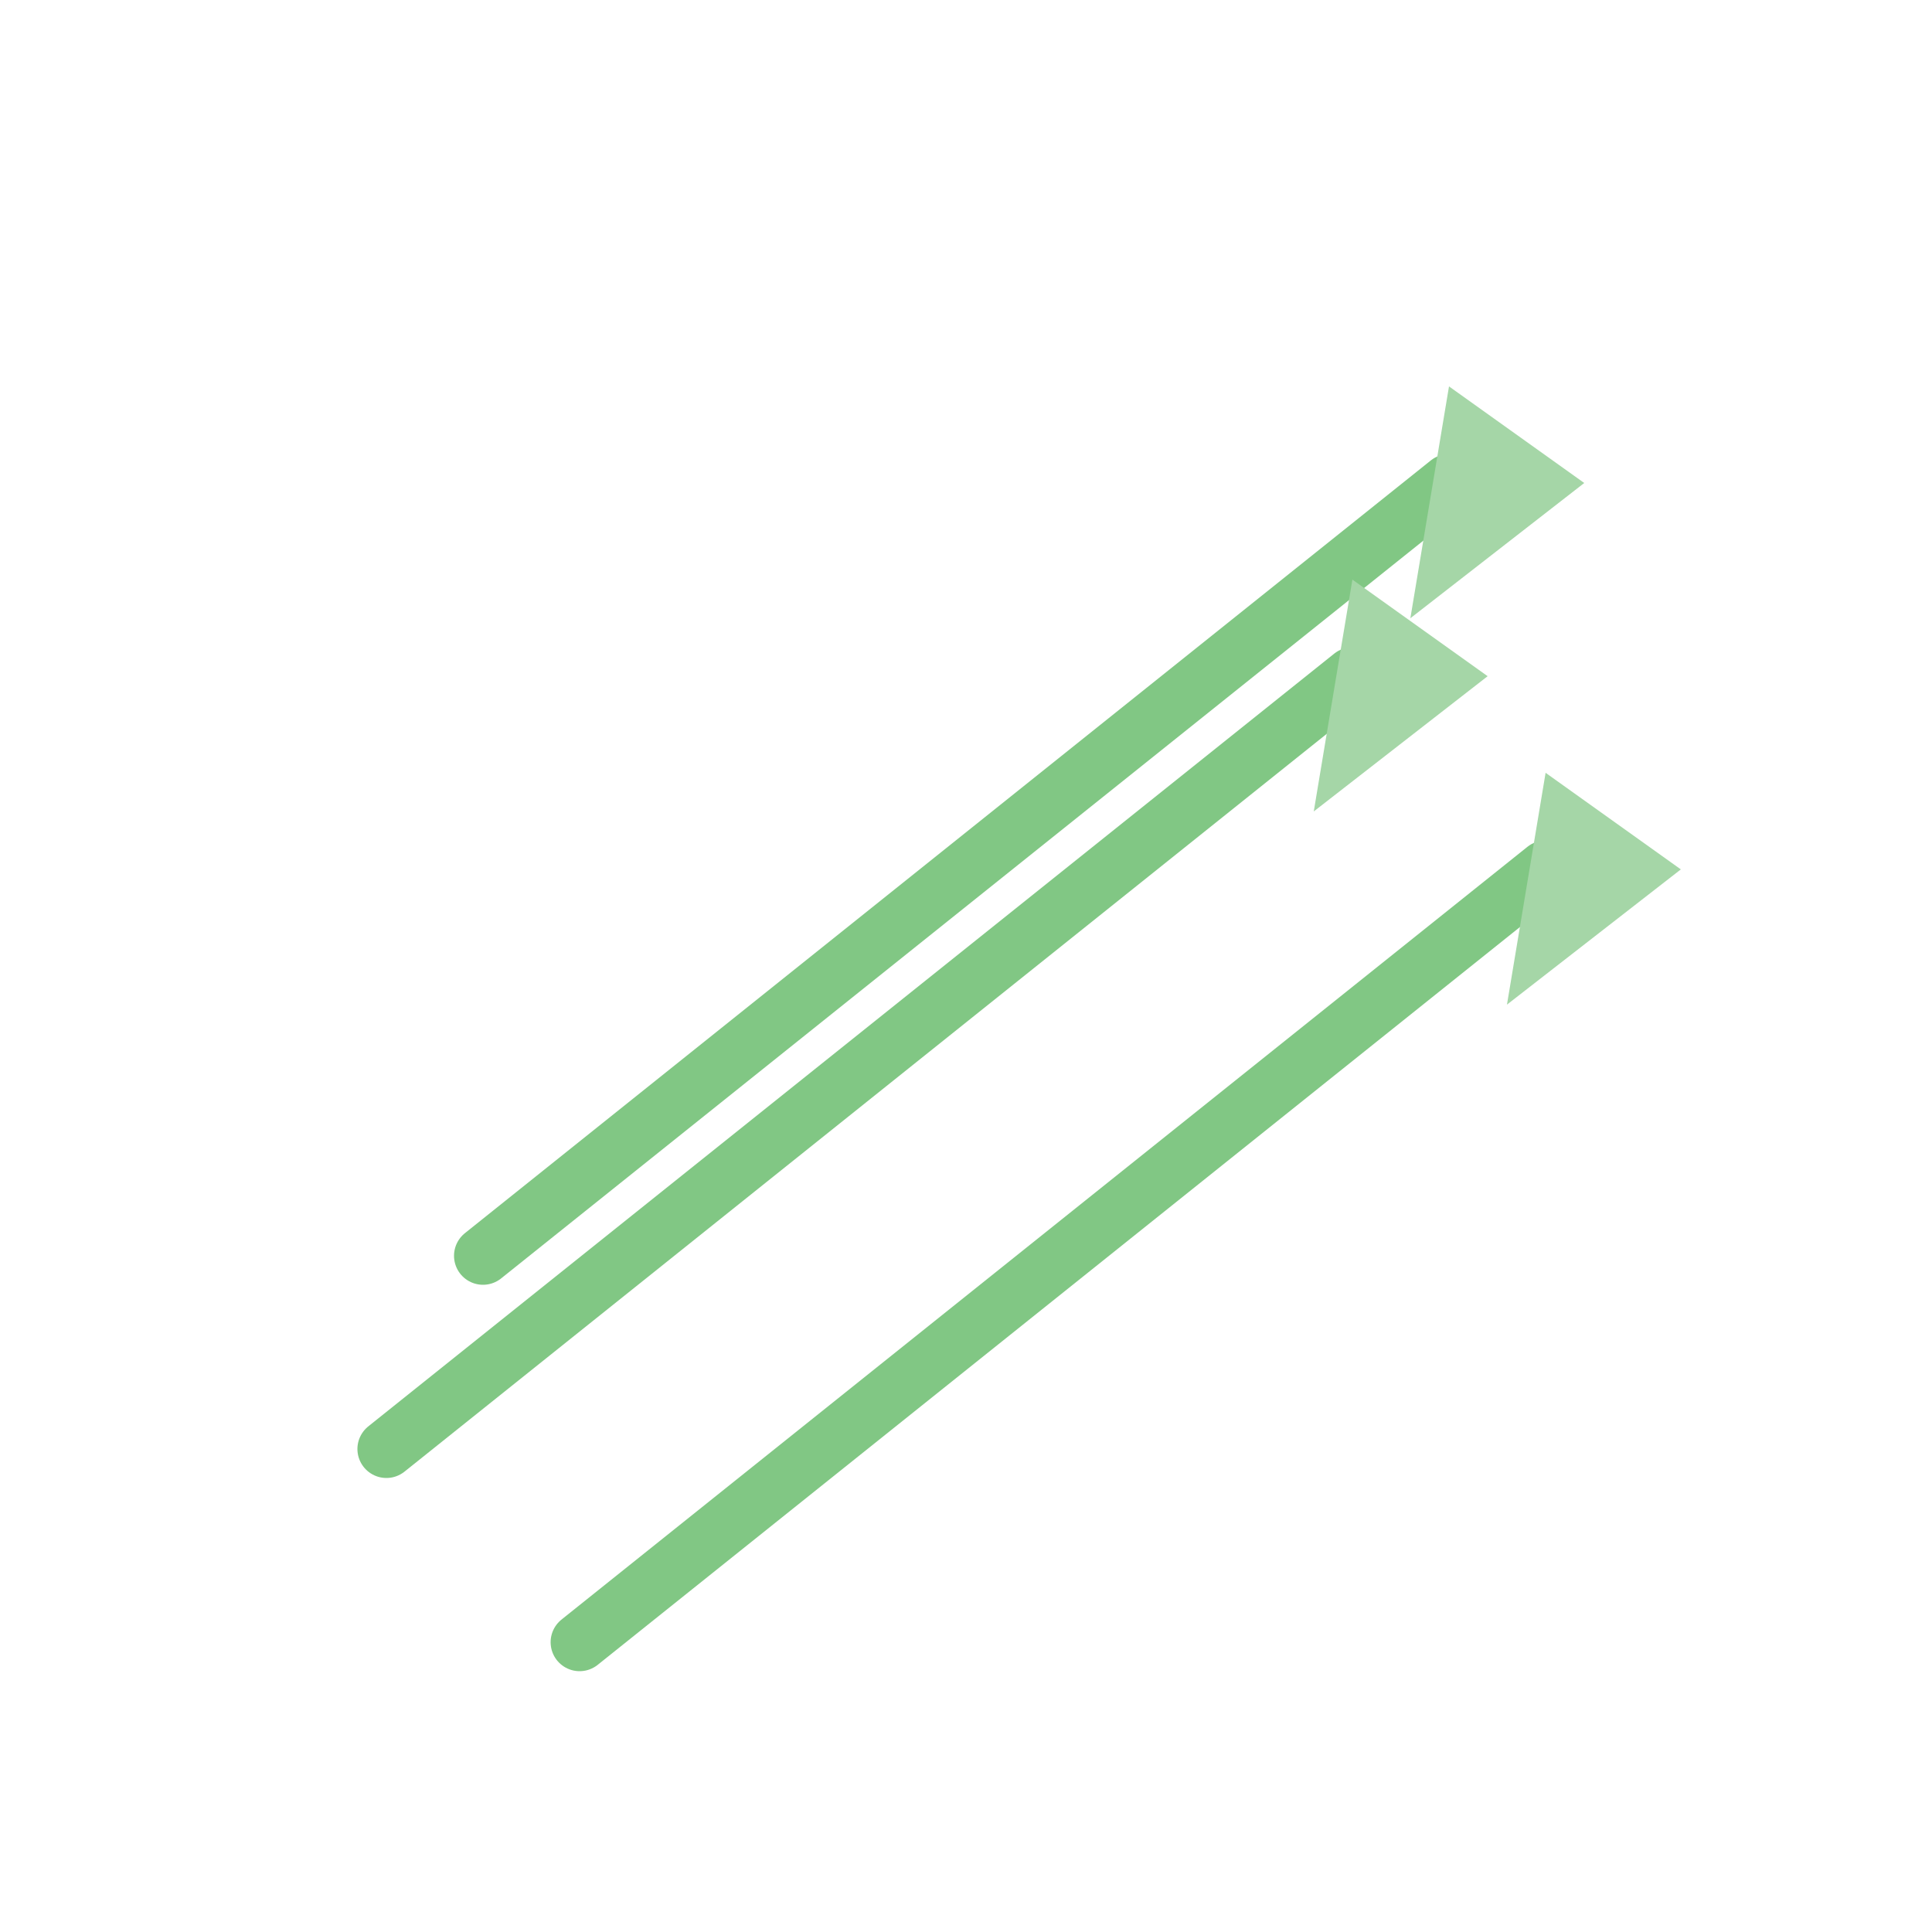
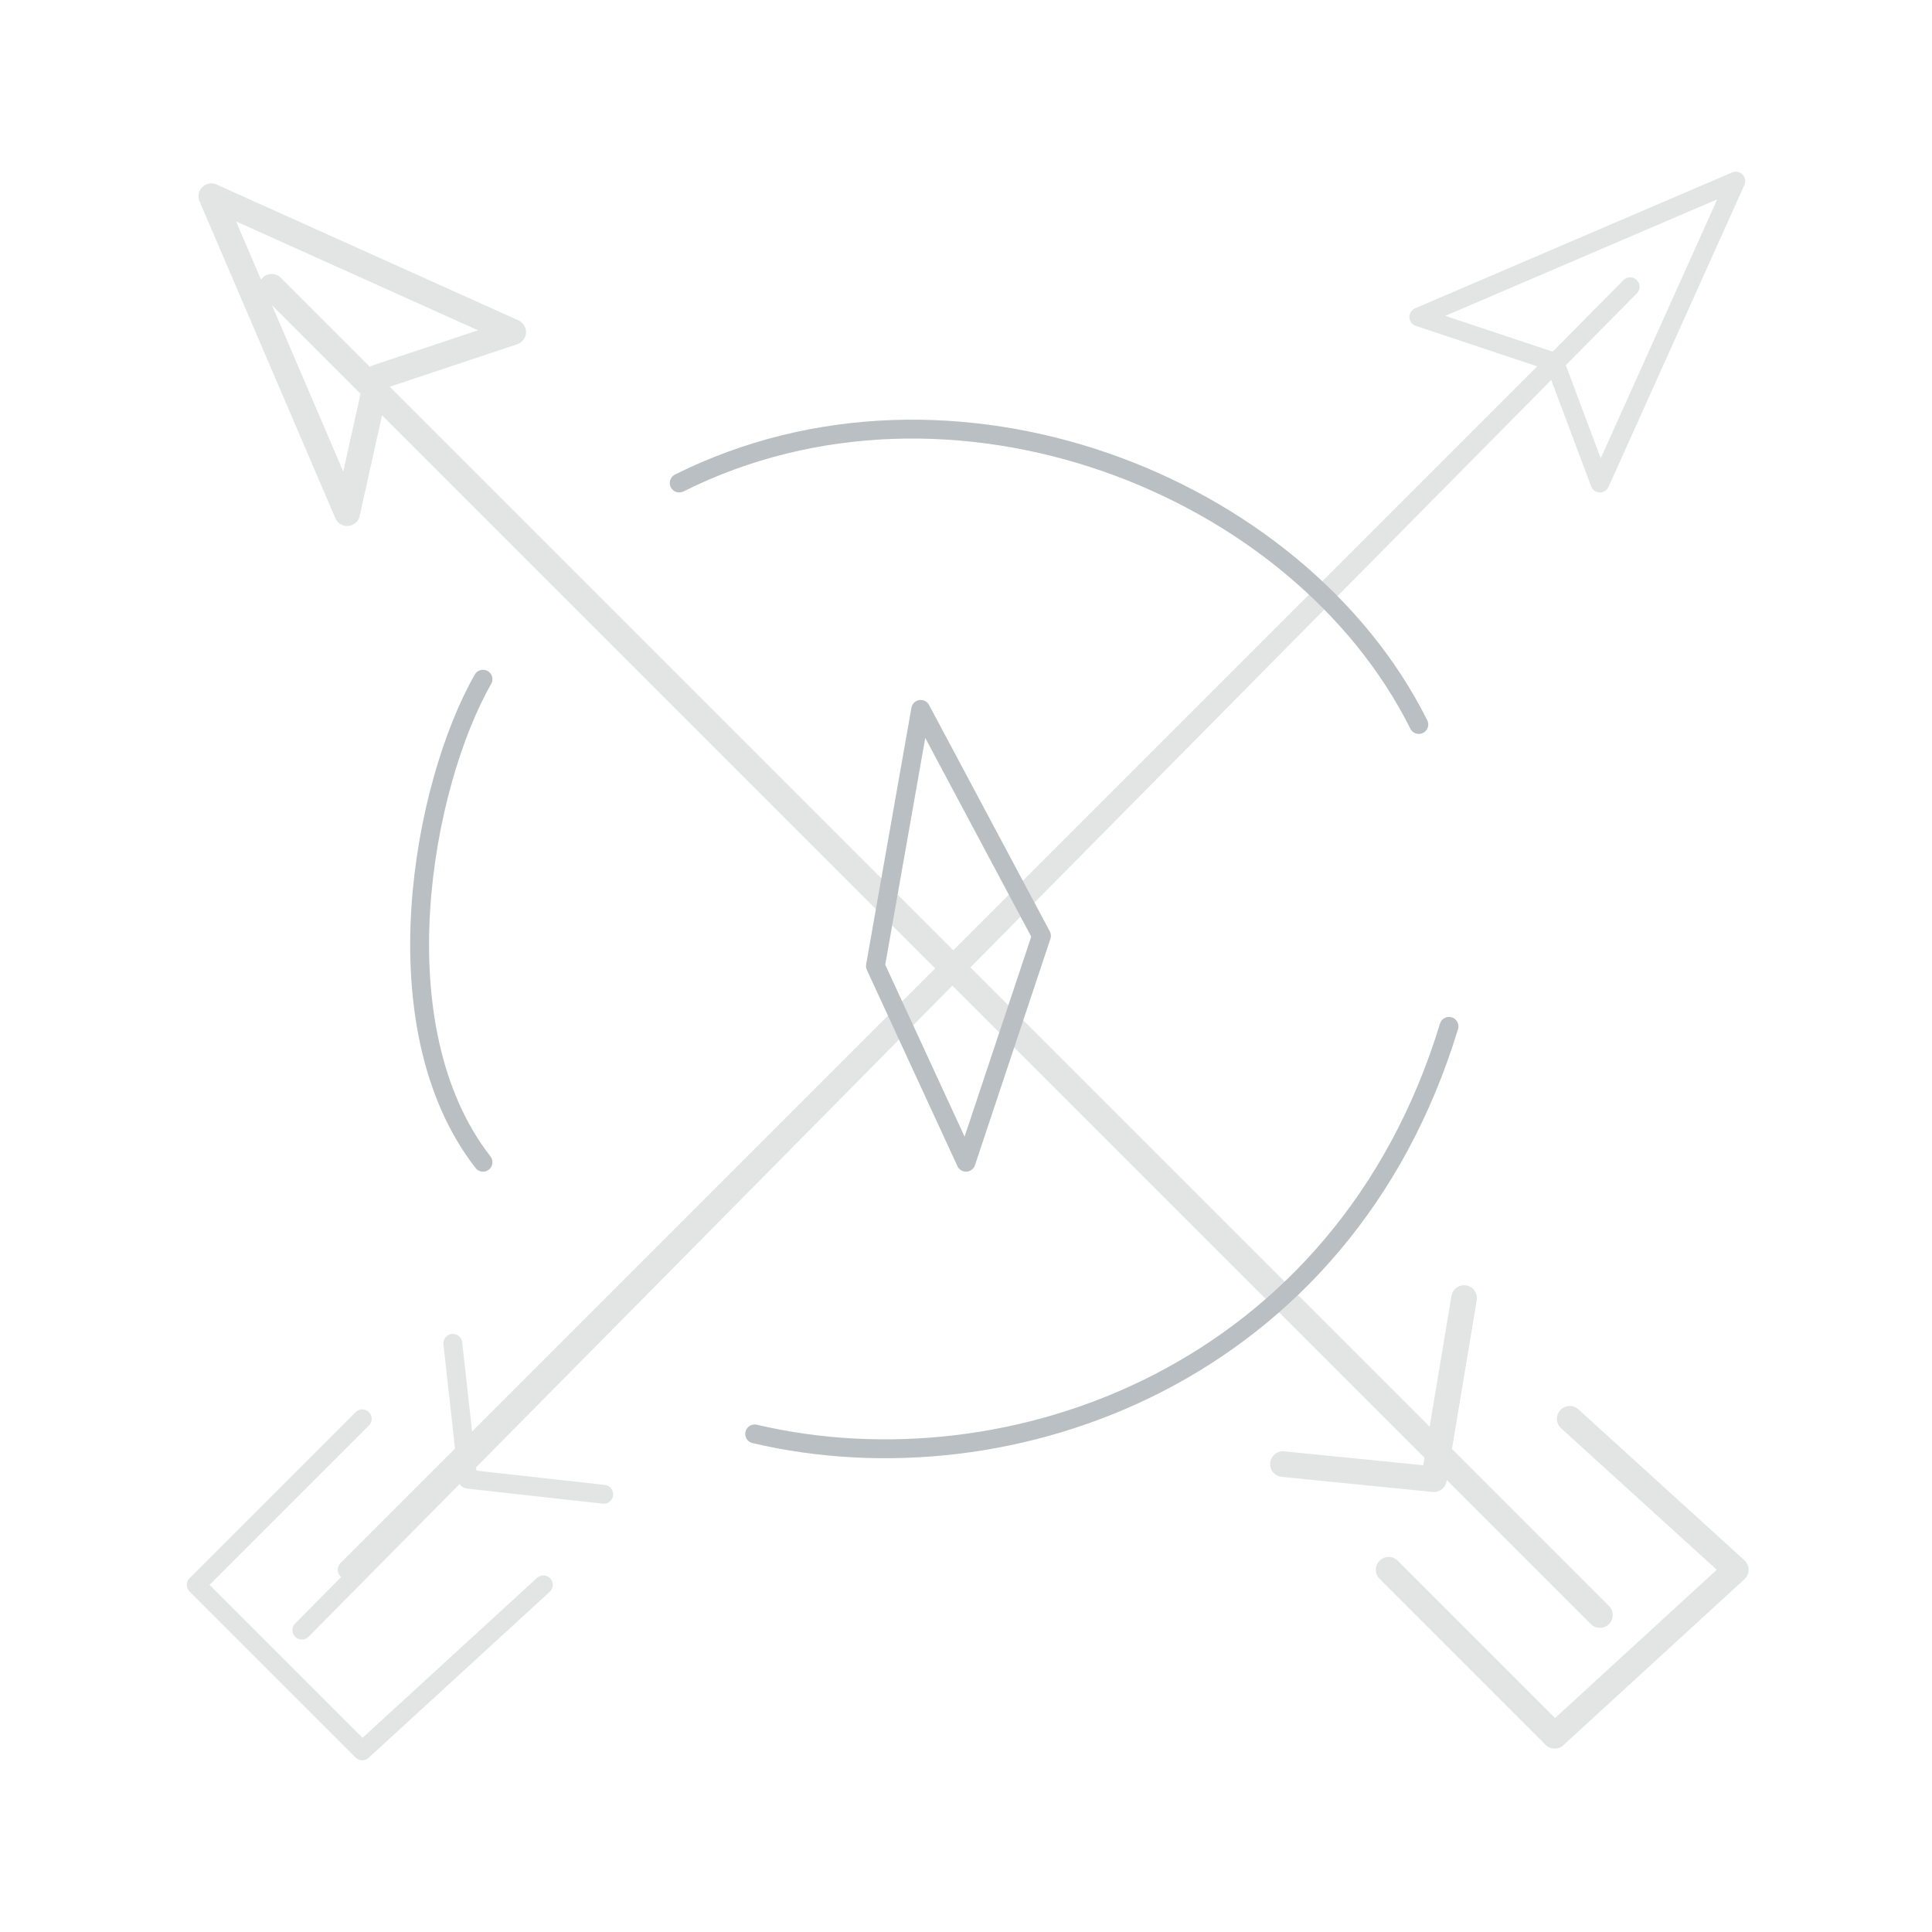
- <svg xmlns="http://www.w3.org/2000/svg" viewBox="0 0 100 100" fill="none">
-   <line x1="25" y1="65" x2="75" y2="25" stroke="#81c784" stroke-width="3" stroke-linecap="round" />
-   <polygon points="75,20 82,25 73,32" fill="#a5d6a7" />
-   <line x1="20" y1="75" x2="70" y2="35" stroke="#81c784" stroke-width="3" stroke-linecap="round" />
-   <polygon points="70,30 77,35 68,42" fill="#a5d6a7" />
-   <line x1="30" y1="85" x2="80" y2="45" stroke="#81c784" stroke-width="3" stroke-linecap="round" />
-   <polygon points="80,40 87,45 78,52" fill="#a5d6a7" />
+ <svg xmlns="http://www.w3.org/2000/svg" viewBox="0 0 128 128" fill="none" stroke-linecap="round" stroke-linejoin="round">
+   <path d="M18 19 L106 107 M14 13 L34 22 L25 25 L23 34 Z M23 24 L103 104 M85 97 L95 98 L97 86 M92 104 L103 115 L115 104 L104 94" stroke="#e3e5e5" stroke-width="1.7" />
+   <path d="M108 19 L20 108 M115 12 L106 32 L103 24 L94 21 Z M103 24 L23 104 M30 89 L31 98 L40 99 M24 94 L13 105 L24 116 L36 105" stroke="#e3e5e5" stroke-width="1.25" />
+   <path d="M45 32 C63 23 86 32 94 48 M96 68 C89 91 67 99 50 95 M32 77 C25 68 28 52 32 45 M61 47 L69 62 L64 77 L58 64 Z" stroke="#b9bfc2" stroke-width="1.25" />
</svg>
